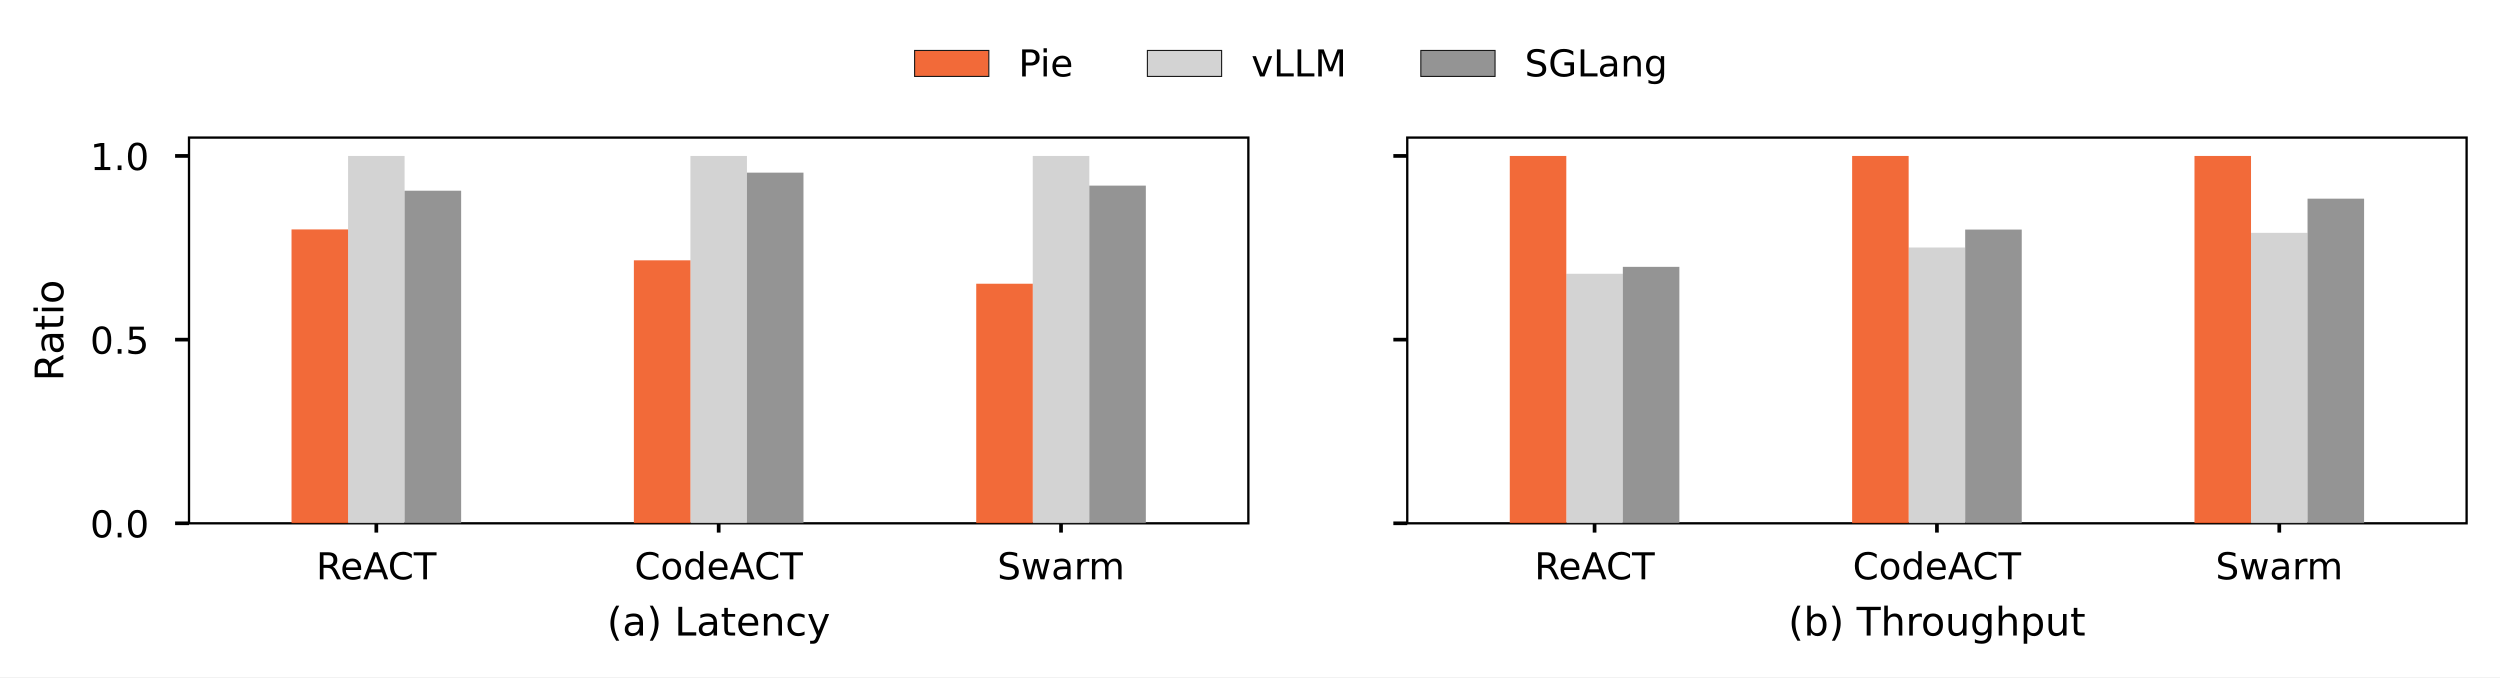
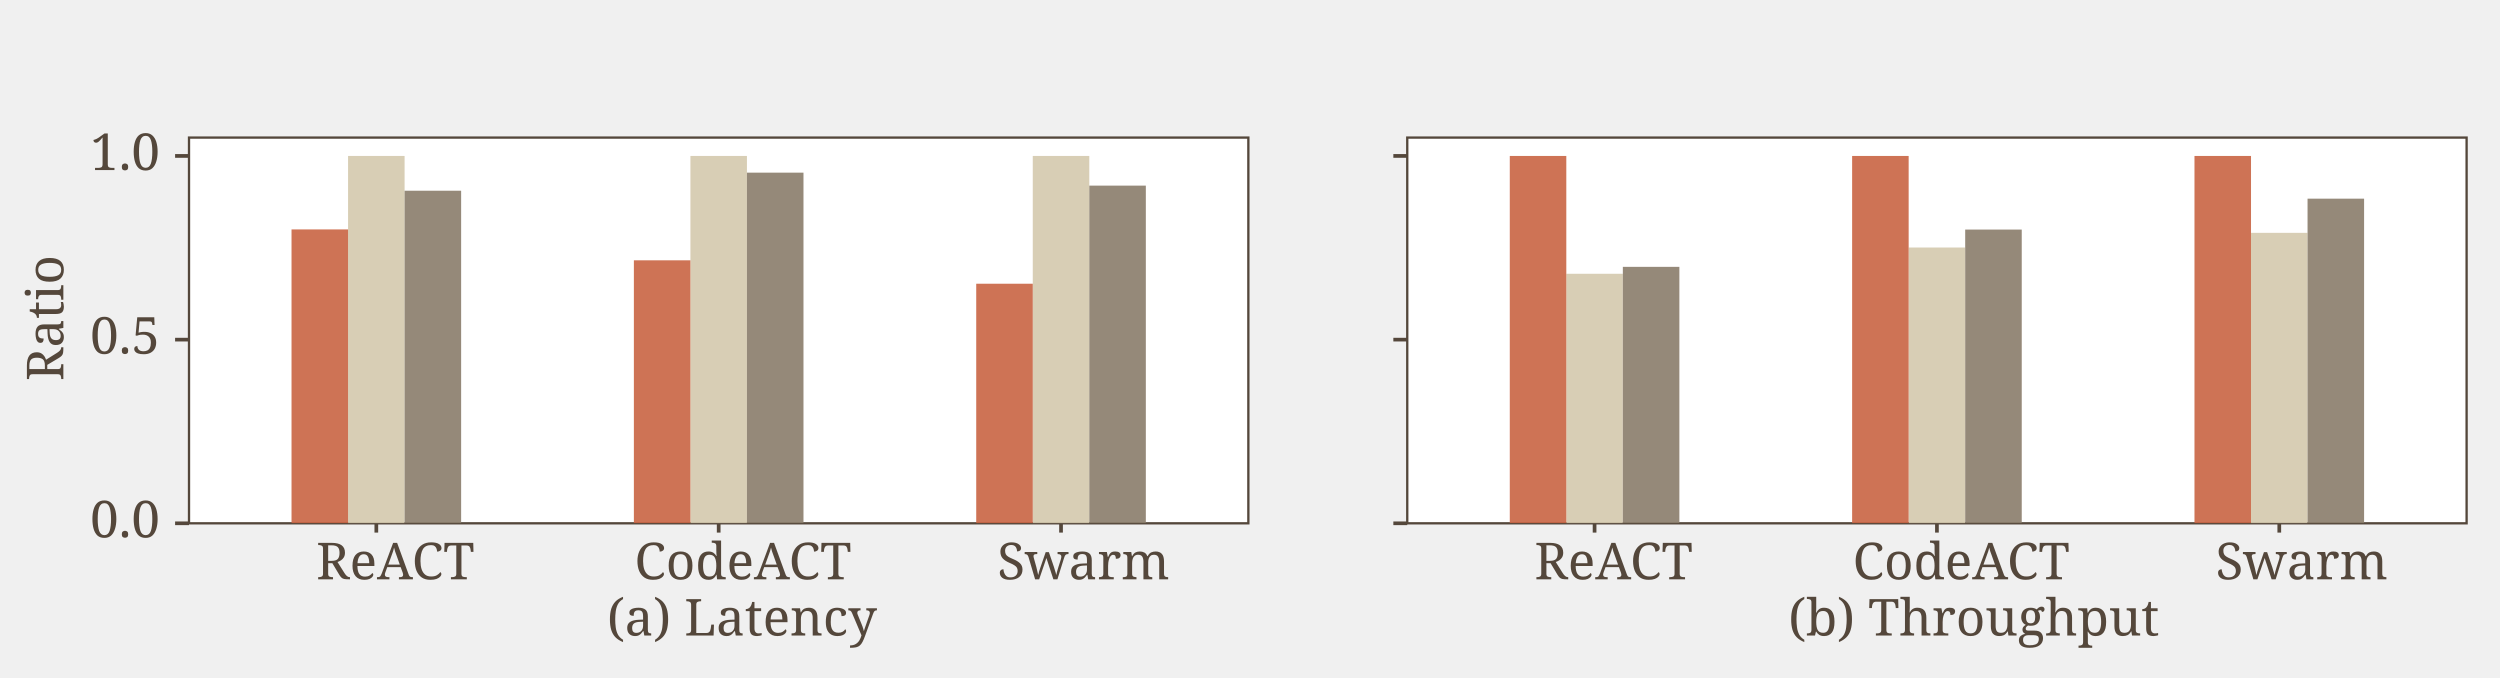
<svg xmlns="http://www.w3.org/2000/svg" xmlns:xlink="http://www.w3.org/1999/xlink" width="538.989pt" height="145.991pt" viewBox="0 0 538.989 145.991" version="1.1">
  <defs>
    <style type="text/css">*{stroke-linejoin: round; stroke-linecap: butt}</style>
  </defs>
  <g id="figure_1">
    <g id="patch_1">
-       <path d="M 0 145.991  L 538.989 145.991  L 538.989 0  L 0 0  z " style="fill: #ffffff" />
+       <path d="M 0 145.991 L 538.989 145.991 L 538.989 0 L 0 0 z " style="fill: none" />
    </g>
    <g id="axes_1">
      <g id="patch_2">
-         <path d="M 40.749 112.823  L 269.14 112.823  L 269.14 29.663  L 40.749 29.663  z " style="fill: #ffffff; stroke: #000000; stroke-width: 0.5; stroke-linejoin: miter" />
+         <path d="M 40.749 112.823  L 269.14 112.823  L 269.14 29.663  L 40.749 29.663  z " style="fill: #ffffff; stroke: #54473b; stroke-width: 0.5; stroke-linejoin: miter" />
      </g>
      <g id="matplotlib.axis_1">
        <g id="xtick_1">
          <g id="line2d_1">
            <defs>
-               <path id="mdf8845af2e" d="M 0 0  L 0 2  " style="stroke: #000000; stroke-width: 0.8" />
+               <path id="mdf8845af2e" d="M 0 0  L 0 2  " style="stroke: #54473b; stroke-width: 0.8" />
            </defs>
            <g>
-               <use xlink:href="#mdf8845af2e" x="81.134" y="112.823" style="stroke: #000000; stroke-width: 0.8" />
+               <use xlink:href="#mdf8845af2e" x="81.134" y="112.823" style="stroke: #54473b; stroke-width: 0.8" />
            </g>
          </g>
          <g id="text_1">
-             <g transform="translate(68.17128 124.9013) scale(0.08 -0.08)">
-               <defs>
-                 <path id="DejaVuSans-52" d="M 2841 2188  Q 3044 2119 3236 1894  Q 3428 1669 3622 1275  L 4263 0  L 3584 0  L 2988 1197  Q 2756 1666 2539 1819  Q 2322 1972 1947 1972  L 1259 1972  L 1259 0  L 628 0  L 628 4666  L 2053 4666  Q 2853 4666 3247 4331  Q 3641 3997 3641 3322  Q 3641 2881 3436 2590  Q 3231 2300 2841 2188  z M 1259 4147  L 1259 2491  L 2053 2491  Q 2509 2491 2742 2702  Q 2975 2913 2975 3322  Q 2975 3731 2742 3939  Q 2509 4147 2053 4147  L 1259 4147  z " transform="scale(0.015625)" />
-                 <path id="DejaVuSans-65" d="M 3597 1894  L 3597 1613  L 953 1613  Q 991 1019 1311 708  Q 1631 397 2203 397  Q 2534 397 2845 478  Q 3156 559 3463 722  L 3463 178  Q 3153 47 2828 -22  Q 2503 -91 2169 -91  Q 1331 -91 842 396  Q 353 884 353 1716  Q 353 2575 817 3079  Q 1281 3584 2069 3584  Q 2775 3584 3186 3129  Q 3597 2675 3597 1894  z M 3022 2063  Q 3016 2534 2758 2815  Q 2500 3097 2075 3097  Q 1594 3097 1305 2825  Q 1016 2553 972 2059  L 3022 2063  z " transform="scale(0.015625)" />
-                 <path id="DejaVuSans-41" d="M 2188 4044  L 1331 1722  L 3047 1722  L 2188 4044  z M 1831 4666  L 2547 4666  L 4325 0  L 3669 0  L 3244 1197  L 1141 1197  L 716 0  L 50 0  L 1831 4666  z " transform="scale(0.015625)" />
-                 <path id="DejaVuSans-43" d="M 4122 4306  L 4122 3641  Q 3803 3938 3442 4084  Q 3081 4231 2675 4231  Q 1875 4231 1450 3742  Q 1025 3253 1025 2328  Q 1025 1406 1450 917  Q 1875 428 2675 428  Q 3081 428 3442 575  Q 3803 722 4122 1019  L 4122 359  Q 3791 134 3420 21  Q 3050 -91 2638 -91  Q 1578 -91 968 557  Q 359 1206 359 2328  Q 359 3453 968 4101  Q 1578 4750 2638 4750  Q 3056 4750 3426 4639  Q 3797 4528 4122 4306  z " transform="scale(0.015625)" />
-                 <path id="DejaVuSans-54" d="M -19 4666  L 3928 4666  L 3928 4134  L 2272 4134  L 2272 0  L 1638 0  L 1638 4134  L -19 4134  L -19 4666  z " transform="scale(0.015625)" />
-               </defs>
-               <use xlink:href="#DejaVuSans-52" />
-               <use xlink:href="#DejaVuSans-65" transform="translate(64.98242 0)" />
-               <use xlink:href="#DejaVuSans-41" transform="translate(126.5059 0)" />
-               <use xlink:href="#DejaVuSans-43" transform="translate(193.1641 0)" />
-               <use xlink:href="#DejaVuSans-54" transform="translate(262.9883 0)" />
-             </g>
+             <text x="68.171" y="124.901" font-family="'IBM Plex Serif', Charter, Georgia, serif" font-size="11" fill="#54473b">ReACT</text>
          </g>
        </g>
        <g id="xtick_2">
          <g id="line2d_2">
            <g>
-               <use xlink:href="#mdf8845af2e" x="154.944" y="112.823" style="stroke: #000000; stroke-width: 0.8" />
+               <use xlink:href="#mdf8845af2e" x="154.944" y="112.823" style="stroke: #54473b; stroke-width: 0.8" />
            </g>
          </g>
          <g id="text_2">
-             <g transform="translate(136.8005 124.9013) scale(0.08 -0.08)">
-               <defs>
-                 <path id="DejaVuSans-6f" d="M 1959 3097  Q 1497 3097 1228 2736  Q 959 2375 959 1747  Q 959 1119 1226 758  Q 1494 397 1959 397  Q 2419 397 2687 759  Q 2956 1122 2956 1747  Q 2956 2369 2687 2733  Q 2419 3097 1959 3097  z M 1959 3584  Q 2709 3584 3137 3096  Q 3566 2609 3566 1747  Q 3566 888 3137 398  Q 2709 -91 1959 -91  Q 1206 -91 779 398  Q 353 888 353 1747  Q 353 2609 779 3096  Q 1206 3584 1959 3584  z " transform="scale(0.015625)" />
-                 <path id="DejaVuSans-64" d="M 2906 2969  L 2906 4863  L 3481 4863  L 3481 0  L 2906 0  L 2906 525  Q 2725 213 2448 61  Q 2172 -91 1784 -91  Q 1150 -91 751 415  Q 353 922 353 1747  Q 353 2572 751 3078  Q 1150 3584 1784 3584  Q 2172 3584 2448 3432  Q 2725 3281 2906 2969  z M 947 1747  Q 947 1113 1208 752  Q 1469 391 1925 391  Q 2381 391 2643 752  Q 2906 1113 2906 1747  Q 2906 2381 2643 2742  Q 2381 3103 1925 3103  Q 1469 3103 1208 2742  Q 947 2381 947 1747  z " transform="scale(0.015625)" />
-               </defs>
-               <use xlink:href="#DejaVuSans-43" />
-               <use xlink:href="#DejaVuSans-6f" transform="translate(69.82422 0)" />
-               <use xlink:href="#DejaVuSans-64" transform="translate(131.0059 0)" />
-               <use xlink:href="#DejaVuSans-65" transform="translate(194.4824 0)" />
-               <use xlink:href="#DejaVuSans-41" transform="translate(256.0059 0)" />
-               <use xlink:href="#DejaVuSans-43" transform="translate(322.6641 0)" />
-               <use xlink:href="#DejaVuSans-54" transform="translate(392.4883 0)" />
-             </g>
+             <text x="136.801" y="124.901" font-family="'IBM Plex Serif', Charter, Georgia, serif" font-size="11" fill="#54473b">CodeACT</text>
          </g>
        </g>
        <g id="xtick_3">
          <g id="line2d_3">
            <g>
-               <use xlink:href="#mdf8845af2e" x="228.754" y="112.823" style="stroke: #000000; stroke-width: 0.8" />
+               <use xlink:href="#mdf8845af2e" x="228.754" y="112.823" style="stroke: #54473b; stroke-width: 0.8" />
            </g>
          </g>
          <g id="text_3">
-             <g transform="translate(215.0216 124.9013) scale(0.08 -0.08)">
-               <defs>
-                 <path id="DejaVuSans-53" d="M 3425 4513  L 3425 3897  Q 3066 4069 2747 4153  Q 2428 4238 2131 4238  Q 1616 4238 1336 4038  Q 1056 3838 1056 3469  Q 1056 3159 1242 3001  Q 1428 2844 1947 2747  L 2328 2669  Q 3034 2534 3370 2195  Q 3706 1856 3706 1288  Q 3706 609 3251 259  Q 2797 -91 1919 -91  Q 1588 -91 1214 -16  Q 841 59 441 206  L 441 856  Q 825 641 1194 531  Q 1563 422 1919 422  Q 2459 422 2753 634  Q 3047 847 3047 1241  Q 3047 1584 2836 1778  Q 2625 1972 2144 2069  L 1759 2144  Q 1053 2284 737 2584  Q 422 2884 422 3419  Q 422 4038 858 4394  Q 1294 4750 2059 4750  Q 2388 4750 2728 4690  Q 3069 4631 3425 4513  z " transform="scale(0.015625)" />
-                 <path id="DejaVuSans-77" d="M 269 3500  L 844 3500  L 1563 769  L 2278 3500  L 2956 3500  L 3675 769  L 4391 3500  L 4966 3500  L 4050 0  L 3372 0  L 2619 2869  L 1863 0  L 1184 0  L 269 3500  z " transform="scale(0.015625)" />
-                 <path id="DejaVuSans-61" d="M 2194 1759  Q 1497 1759 1228 1600  Q 959 1441 959 1056  Q 959 750 1161 570  Q 1363 391 1709 391  Q 2188 391 2477 730  Q 2766 1069 2766 1631  L 2766 1759  L 2194 1759  z M 3341 1997  L 3341 0  L 2766 0  L 2766 531  Q 2569 213 2275 61  Q 1981 -91 1556 -91  Q 1019 -91 701 211  Q 384 513 384 1019  Q 384 1609 779 1909  Q 1175 2209 1959 2209  L 2766 2209  L 2766 2266  Q 2766 2663 2505 2880  Q 2244 3097 1772 3097  Q 1472 3097 1187 3025  Q 903 2953 641 2809  L 641 3341  Q 956 3463 1253 3523  Q 1550 3584 1831 3584  Q 2591 3584 2966 3190  Q 3341 2797 3341 1997  z " transform="scale(0.015625)" />
-                 <path id="DejaVuSans-72" d="M 2631 2963  Q 2534 3019 2420 3045  Q 2306 3072 2169 3072  Q 1681 3072 1420 2755  Q 1159 2438 1159 1844  L 1159 0  L 581 0  L 581 3500  L 1159 3500  L 1159 2956  Q 1341 3275 1631 3429  Q 1922 3584 2338 3584  Q 2397 3584 2469 3576  Q 2541 3569 2628 3553  L 2631 2963  z " transform="scale(0.015625)" />
-                 <path id="DejaVuSans-6d" d="M 3328 2828  Q 3544 3216 3844 3400  Q 4144 3584 4550 3584  Q 5097 3584 5394 3201  Q 5691 2819 5691 2113  L 5691 0  L 5113 0  L 5113 2094  Q 5113 2597 4934 2840  Q 4756 3084 4391 3084  Q 3944 3084 3684 2787  Q 3425 2491 3425 1978  L 3425 0  L 2847 0  L 2847 2094  Q 2847 2600 2669 2842  Q 2491 3084 2119 3084  Q 1678 3084 1418 2786  Q 1159 2488 1159 1978  L 1159 0  L 581 0  L 581 3500  L 1159 3500  L 1159 2956  Q 1356 3278 1631 3431  Q 1906 3584 2284 3584  Q 2666 3584 2933 3390  Q 3200 3197 3328 2828  z " transform="scale(0.015625)" />
-               </defs>
-               <use xlink:href="#DejaVuSans-53" />
-               <use xlink:href="#DejaVuSans-77" transform="translate(63.47656 0)" />
-               <use xlink:href="#DejaVuSans-61" transform="translate(145.2637 0)" />
-               <use xlink:href="#DejaVuSans-72" transform="translate(206.543 0)" />
-               <use xlink:href="#DejaVuSans-6d" transform="translate(245.9062 0)" />
-             </g>
+             <text x="215.022" y="124.901" font-family="'IBM Plex Serif', Charter, Georgia, serif" font-size="11" fill="#54473b">Swarm</text>
          </g>
        </g>
        <g id="text_4">
-           <g transform="translate(130.8733 137.0237) scale(0.085 -0.085)">
-             <defs>
-               <path id="DejaVuSans-28" d="M 1984 4856  Q 1566 4138 1362 3434  Q 1159 2731 1159 2009  Q 1159 1288 1364 580  Q 1569 -128 1984 -844  L 1484 -844  Q 1016 -109 783 600  Q 550 1309 550 2009  Q 550 2706 781 3412  Q 1013 4119 1484 4856  L 1984 4856  z " transform="scale(0.015625)" />
-               <path id="DejaVuSans-29" d="M 513 4856  L 1013 4856  Q 1481 4119 1714 3412  Q 1947 2706 1947 2009  Q 1947 1309 1714 600  Q 1481 -109 1013 -844  L 513 -844  Q 928 -128 1133 580  Q 1338 1288 1338 2009  Q 1338 2731 1133 3434  Q 928 4138 513 4856  z " transform="scale(0.015625)" />
-               <path id="DejaVuSans-20" transform="scale(0.015625)" />
-               <path id="DejaVuSans-4c" d="M 628 4666  L 1259 4666  L 1259 531  L 3531 531  L 3531 0  L 628 0  L 628 4666  z " transform="scale(0.015625)" />
-               <path id="DejaVuSans-74" d="M 1172 4494  L 1172 3500  L 2356 3500  L 2356 3053  L 1172 3053  L 1172 1153  Q 1172 725 1289 603  Q 1406 481 1766 481  L 2356 481  L 2356 0  L 1766 0  Q 1100 0 847 248  Q 594 497 594 1153  L 594 3053  L 172 3053  L 172 3500  L 594 3500  L 594 4494  L 1172 4494  z " transform="scale(0.015625)" />
-               <path id="DejaVuSans-6e" d="M 3513 2113  L 3513 0  L 2938 0  L 2938 2094  Q 2938 2591 2744 2837  Q 2550 3084 2163 3084  Q 1697 3084 1428 2787  Q 1159 2491 1159 1978  L 1159 0  L 581 0  L 581 3500  L 1159 3500  L 1159 2956  Q 1366 3272 1645 3428  Q 1925 3584 2291 3584  Q 2894 3584 3203 3211  Q 3513 2838 3513 2113  z " transform="scale(0.015625)" />
-               <path id="DejaVuSans-63" d="M 3122 3366  L 3122 2828  Q 2878 2963 2633 3030  Q 2388 3097 2138 3097  Q 1578 3097 1268 2742  Q 959 2388 959 1747  Q 959 1106 1268 751  Q 1578 397 2138 397  Q 2388 397 2633 464  Q 2878 531 3122 666  L 3122 134  Q 2881 22 2623 -34  Q 2366 -91 2075 -91  Q 1284 -91 818 406  Q 353 903 353 1747  Q 353 2603 823 3093  Q 1294 3584 2113 3584  Q 2378 3584 2631 3529  Q 2884 3475 3122 3366  z " transform="scale(0.015625)" />
-               <path id="DejaVuSans-79" d="M 2059 -325  Q 1816 -950 1584 -1140  Q 1353 -1331 966 -1331  L 506 -1331  L 506 -850  L 844 -850  Q 1081 -850 1212 -737  Q 1344 -625 1503 -206  L 1606 56  L 191 3500  L 800 3500  L 1894 763  L 2988 3500  L 3597 3500  L 2059 -325  z " transform="scale(0.015625)" />
-             </defs>
-             <use xlink:href="#DejaVuSans-28" />
-             <use xlink:href="#DejaVuSans-61" transform="translate(39.01367 0)" />
-             <use xlink:href="#DejaVuSans-29" transform="translate(100.293 0)" />
-             <use xlink:href="#DejaVuSans-20" transform="translate(139.3066 0)" />
-             <use xlink:href="#DejaVuSans-4c" transform="translate(171.0938 0)" />
-             <use xlink:href="#DejaVuSans-61" transform="translate(226.8066 0)" />
-             <use xlink:href="#DejaVuSans-74" transform="translate(288.0859 0)" />
-             <use xlink:href="#DejaVuSans-65" transform="translate(327.2949 0)" />
-             <use xlink:href="#DejaVuSans-6e" transform="translate(388.8184 0)" />
-             <use xlink:href="#DejaVuSans-63" transform="translate(452.1973 0)" />
-             <use xlink:href="#DejaVuSans-79" transform="translate(507.1777 0)" />
-           </g>
+           <text x="130.873" y="137.024" font-family="'IBM Plex Serif', Charter, Georgia, serif" font-size="11" fill="#54473b">(a) Latency</text>
        </g>
      </g>
      <g id="matplotlib.axis_2">
        <g id="ytick_1">
          <g id="line2d_4">
            <defs>
-               <path id="ma775007094" d="M 0 0  L -3 0  " style="stroke: #000000; stroke-width: 0.8" />
+               <path id="ma775007094" d="M 0 0  L -3 0  " style="stroke: #54473b; stroke-width: 0.8" />
            </defs>
            <g>
-               <use xlink:href="#ma775007094" x="40.749" y="112.823" style="stroke: #000000; stroke-width: 0.8" />
+               <use xlink:href="#ma775007094" x="40.749" y="112.823" style="stroke: #54473b; stroke-width: 0.8" />
            </g>
          </g>
          <g id="text_5">
-             <g transform="translate(19.42641 115.8619) scale(0.08 -0.08)">
-               <defs>
-                 <path id="DejaVuSans-30" d="M 2034 4250  Q 1547 4250 1301 3770  Q 1056 3291 1056 2328  Q 1056 1369 1301 889  Q 1547 409 2034 409  Q 2525 409 2770 889  Q 3016 1369 3016 2328  Q 3016 3291 2770 3770  Q 2525 4250 2034 4250  z M 2034 4750  Q 2819 4750 3233 4129  Q 3647 3509 3647 2328  Q 3647 1150 3233 529  Q 2819 -91 2034 -91  Q 1250 -91 836 529  Q 422 1150 422 2328  Q 422 3509 836 4129  Q 1250 4750 2034 4750  z " transform="scale(0.015625)" />
-                 <path id="DejaVuSans-2e" d="M 684 794  L 1344 794  L 1344 0  L 684 0  L 684 794  z " transform="scale(0.015625)" />
-               </defs>
-               <use xlink:href="#DejaVuSans-30" />
-               <use xlink:href="#DejaVuSans-2e" transform="translate(63.62305 0)" />
-               <use xlink:href="#DejaVuSans-30" transform="translate(95.41016 0)" />
-             </g>
+             <text x="19.426" y="115.862" font-family="'IBM Plex Serif', Charter, Georgia, serif" font-size="11" fill="#54473b">0.0</text>
          </g>
        </g>
        <g id="ytick_2">
          <g id="line2d_5">
            <g>
-               <use xlink:href="#ma775007094" x="40.749" y="73.222" style="stroke: #000000; stroke-width: 0.8" />
+               <use xlink:href="#ma775007094" x="40.749" y="73.222" style="stroke: #54473b; stroke-width: 0.8" />
            </g>
          </g>
          <g id="text_6">
-             <g transform="translate(19.42641 76.26188) scale(0.08 -0.08)">
-               <defs>
-                 <path id="DejaVuSans-35" d="M 691 4666  L 3169 4666  L 3169 4134  L 1269 4134  L 1269 2991  Q 1406 3038 1543 3061  Q 1681 3084 1819 3084  Q 2600 3084 3056 2656  Q 3513 2228 3513 1497  Q 3513 744 3044 326  Q 2575 -91 1722 -91  Q 1428 -91 1123 -41  Q 819 9 494 109  L 494 744  Q 775 591 1075 516  Q 1375 441 1709 441  Q 2250 441 2565 725  Q 2881 1009 2881 1497  Q 2881 1984 2565 2268  Q 2250 2553 1709 2553  Q 1456 2553 1204 2497  Q 953 2441 691 2322  L 691 4666  z " transform="scale(0.015625)" />
-               </defs>
-               <use xlink:href="#DejaVuSans-30" />
-               <use xlink:href="#DejaVuSans-2e" transform="translate(63.62305 0)" />
-               <use xlink:href="#DejaVuSans-35" transform="translate(95.41016 0)" />
-             </g>
+             <text x="19.426" y="76.262" font-family="'IBM Plex Serif', Charter, Georgia, serif" font-size="11" fill="#54473b">0.5</text>
          </g>
        </g>
        <g id="ytick_3">
          <g id="line2d_6">
            <g>
-               <use xlink:href="#ma775007094" x="40.749" y="33.623" style="stroke: #000000; stroke-width: 0.8" />
+               <use xlink:href="#ma775007094" x="40.749" y="33.623" style="stroke: #54473b; stroke-width: 0.8" />
            </g>
          </g>
          <g id="text_7">
-             <g transform="translate(19.42641 36.66188) scale(0.08 -0.08)">
-               <defs>
-                 <path id="DejaVuSans-31" d="M 794 531  L 1825 531  L 1825 4091  L 703 3866  L 703 4441  L 1819 4666  L 2450 4666  L 2450 531  L 3481 531  L 3481 0  L 794 0  L 794 531  z " transform="scale(0.015625)" />
-               </defs>
-               <use xlink:href="#DejaVuSans-31" />
-               <use xlink:href="#DejaVuSans-2e" transform="translate(63.62305 0)" />
-               <use xlink:href="#DejaVuSans-30" transform="translate(95.41016 0)" />
-             </g>
+             <text x="19.426" y="36.662" font-family="'IBM Plex Serif', Charter, Georgia, serif" font-size="11" fill="#54473b">1.0</text>
          </g>
        </g>
        <g id="text_8">
-           <g transform="translate(13.65867 82.15172) rotate(-90) scale(0.085 -0.085)">
-             <defs>
-               <path id="DejaVuSans-69" d="M 603 3500  L 1178 3500  L 1178 0  L 603 0  L 603 3500  z M 603 4863  L 1178 4863  L 1178 4134  L 603 4134  L 603 4863  z " transform="scale(0.015625)" />
-             </defs>
-             <use xlink:href="#DejaVuSans-52" />
-             <use xlink:href="#DejaVuSans-61" transform="translate(67.23242 0)" />
-             <use xlink:href="#DejaVuSans-74" transform="translate(128.5117 0)" />
-             <use xlink:href="#DejaVuSans-69" transform="translate(167.7207 0)" />
-             <use xlink:href="#DejaVuSans-6f" transform="translate(195.5039 0)" />
-           </g>
+           <text x="13.659" y="82.152" transform="rotate(-90 13.65867 82.15172)" font-family="'IBM Plex Serif', Charter, Georgia, serif" font-size="11" fill="#54473b">Ratio</text>
        </g>
      </g>
      <g id="patch_3">
-         <path d="M 75.04 112.823  L 87.229 112.823  L 87.229 33.623  L 75.04 33.623  z " clip-path="url(#p82345b203c)" style="fill: #cecece; opacity: 0.9" />
+         <path d="M 75.04 112.823  L 87.229 112.823  L 87.229 33.623  L 75.04 33.623  z " clip-path="url(#p82345b203c)" style="fill: #d4c9ad; opacity: 0.9" />
      </g>
      <g id="patch_4">
-         <path d="M 87.229 112.823  L 99.418 112.823  L 99.418 41.118  L 87.229 41.118  z " clip-path="url(#p82345b203c)" style="fill: #888888; opacity: 0.9" />
+         <path d="M 87.229 112.823  L 99.418 112.823  L 99.418 41.118  L 87.229 41.118  z " clip-path="url(#p82345b203c)" style="fill: #8a7c6a; opacity: 0.9" />
      </g>
      <g id="patch_5">
-         <path d="M 148.85 112.823  L 161.039 112.823  L 161.039 33.623  L 148.85 33.623  z " clip-path="url(#p82345b203c)" style="fill: #cecece; opacity: 0.9" />
+         <path d="M 148.85 112.823  L 161.039 112.823  L 161.039 33.623  L 148.85 33.623  z " clip-path="url(#p82345b203c)" style="fill: #d4c9ad; opacity: 0.9" />
      </g>
      <g id="patch_6">
-         <path d="M 161.039 112.823  L 173.227 112.823  L 173.227 37.222  L 161.039 37.222  z " clip-path="url(#p82345b203c)" style="fill: #888888; opacity: 0.9" />
+         <path d="M 161.039 112.823  L 173.227 112.823  L 173.227 37.222  L 161.039 37.222  z " clip-path="url(#p82345b203c)" style="fill: #8a7c6a; opacity: 0.9" />
      </g>
      <g id="patch_7">
-         <path d="M 222.66 112.823  L 234.848 112.823  L 234.848 33.623  L 222.66 33.623  z " clip-path="url(#p82345b203c)" style="fill: #cecece; opacity: 0.9" />
+         <path d="M 222.66 112.823  L 234.848 112.823  L 234.848 33.623  L 222.66 33.623  z " clip-path="url(#p82345b203c)" style="fill: #d4c9ad; opacity: 0.9" />
      </g>
      <g id="patch_8">
-         <path d="M 234.848 112.823  L 247.037 112.823  L 247.037 40.018  L 234.848 40.018  z " clip-path="url(#p82345b203c)" style="fill: #888888; opacity: 0.9" />
+         <path d="M 234.848 112.823  L 247.037 112.823  L 247.037 40.018  L 234.848 40.018  z " clip-path="url(#p82345b203c)" style="fill: #8a7c6a; opacity: 0.9" />
      </g>
      <g id="patch_9">
-         <path d="M 62.851 112.823  L 75.04 112.823  L 75.04 49.462  L 62.851 49.462  z " clip-path="url(#p82345b203c)" style="fill: #f15a24; opacity: 0.9" />
+         <path d="M 62.851 112.823  L 75.04 112.823  L 75.04 49.462  L 62.851 49.462  z " clip-path="url(#p82345b203c)" style="fill: #c96442; opacity: 0.9" />
      </g>
      <g id="patch_10">
-         <path d="M 136.661 112.823  L 148.85 112.823  L 148.85 56.123  L 136.661 56.123  z " clip-path="url(#p82345b203c)" style="fill: #f15a24; opacity: 0.9" />
+         <path d="M 136.661 112.823  L 148.85 112.823  L 148.85 56.123  L 136.661 56.123  z " clip-path="url(#p82345b203c)" style="fill: #c96442; opacity: 0.9" />
      </g>
      <g id="patch_11">
-         <path d="M 210.471 112.823  L 222.66 112.823  L 222.66 61.17  L 210.471 61.17  z " clip-path="url(#p82345b203c)" style="fill: #f15a24; opacity: 0.9" />
+         <path d="M 210.471 112.823  L 222.66 112.823  L 222.66 61.17  L 210.471 61.17  z " clip-path="url(#p82345b203c)" style="fill: #c96442; opacity: 0.9" />
      </g>
    </g>
    <g id="axes_2">
      <g id="patch_12">
-         <path d="M 303.398 112.823  L 531.789 112.823  L 531.789 29.663  L 303.398 29.663  z " style="fill: #ffffff; stroke: #000000; stroke-width: 0.5; stroke-linejoin: miter" />
+         <path d="M 303.398 112.823  L 531.789 112.823  L 531.789 29.663  L 303.398 29.663  z " style="fill: #ffffff; stroke: #54473b; stroke-width: 0.5; stroke-linejoin: miter" />
      </g>
      <g id="matplotlib.axis_3">
        <g id="xtick_4">
          <g id="line2d_7">
            <g>
-               <use xlink:href="#mdf8845af2e" x="343.784" y="112.823" style="stroke: #000000; stroke-width: 0.8" />
+               <use xlink:href="#mdf8845af2e" x="343.784" y="112.823" style="stroke: #54473b; stroke-width: 0.8" />
            </g>
          </g>
          <g id="text_9">
-             <g transform="translate(330.8206 124.9013) scale(0.08 -0.08)">
-               <use xlink:href="#DejaVuSans-52" />
-               <use xlink:href="#DejaVuSans-65" transform="translate(64.98242 0)" />
-               <use xlink:href="#DejaVuSans-41" transform="translate(126.5059 0)" />
-               <use xlink:href="#DejaVuSans-43" transform="translate(193.1641 0)" />
-               <use xlink:href="#DejaVuSans-54" transform="translate(262.9883 0)" />
-             </g>
+             <text x="330.821" y="124.901" font-family="'IBM Plex Serif', Charter, Georgia, serif" font-size="11" fill="#54473b">ReACT</text>
          </g>
        </g>
        <g id="xtick_5">
          <g id="line2d_8">
            <g>
-               <use xlink:href="#mdf8845af2e" x="417.594" y="112.823" style="stroke: #000000; stroke-width: 0.8" />
+               <use xlink:href="#mdf8845af2e" x="417.594" y="112.823" style="stroke: #54473b; stroke-width: 0.8" />
            </g>
          </g>
          <g id="text_10">
-             <g transform="translate(399.4498 124.9013) scale(0.08 -0.08)">
-               <use xlink:href="#DejaVuSans-43" />
-               <use xlink:href="#DejaVuSans-6f" transform="translate(69.82422 0)" />
-               <use xlink:href="#DejaVuSans-64" transform="translate(131.0059 0)" />
-               <use xlink:href="#DejaVuSans-65" transform="translate(194.4824 0)" />
-               <use xlink:href="#DejaVuSans-41" transform="translate(256.0059 0)" />
-               <use xlink:href="#DejaVuSans-43" transform="translate(322.6641 0)" />
-               <use xlink:href="#DejaVuSans-54" transform="translate(392.4883 0)" />
-             </g>
+             <text x="399.45" y="124.901" font-family="'IBM Plex Serif', Charter, Georgia, serif" font-size="11" fill="#54473b">CodeACT</text>
          </g>
        </g>
        <g id="xtick_6">
          <g id="line2d_9">
            <g>
-               <use xlink:href="#mdf8845af2e" x="491.403" y="112.823" style="stroke: #000000; stroke-width: 0.8" />
+               <use xlink:href="#mdf8845af2e" x="491.403" y="112.823" style="stroke: #54473b; stroke-width: 0.8" />
            </g>
          </g>
          <g id="text_11">
-             <g transform="translate(477.6709 124.9013) scale(0.08 -0.08)">
-               <use xlink:href="#DejaVuSans-53" />
-               <use xlink:href="#DejaVuSans-77" transform="translate(63.47656 0)" />
-               <use xlink:href="#DejaVuSans-61" transform="translate(145.2637 0)" />
-               <use xlink:href="#DejaVuSans-72" transform="translate(206.543 0)" />
-               <use xlink:href="#DejaVuSans-6d" transform="translate(245.9062 0)" />
-             </g>
+             <text x="477.671" y="124.901" font-family="'IBM Plex Serif', Charter, Georgia, serif" font-size="11" fill="#54473b">Swarm</text>
          </g>
        </g>
        <g id="text_12">
-           <g transform="translate(385.5446 137.0237) scale(0.085 -0.085)">
-             <defs>
-               <path id="DejaVuSans-62" d="M 3116 1747  Q 3116 2381 2855 2742  Q 2594 3103 2138 3103  Q 1681 3103 1420 2742  Q 1159 2381 1159 1747  Q 1159 1113 1420 752  Q 1681 391 2138 391  Q 2594 391 2855 752  Q 3116 1113 3116 1747  z M 1159 2969  Q 1341 3281 1617 3432  Q 1894 3584 2278 3584  Q 2916 3584 3314 3078  Q 3713 2572 3713 1747  Q 3713 922 3314 415  Q 2916 -91 2278 -91  Q 1894 -91 1617 61  Q 1341 213 1159 525  L 1159 0  L 581 0  L 581 4863  L 1159 4863  L 1159 2969  z " transform="scale(0.015625)" />
-               <path id="DejaVuSans-68" d="M 3513 2113  L 3513 0  L 2938 0  L 2938 2094  Q 2938 2591 2744 2837  Q 2550 3084 2163 3084  Q 1697 3084 1428 2787  Q 1159 2491 1159 1978  L 1159 0  L 581 0  L 581 4863  L 1159 4863  L 1159 2956  Q 1366 3272 1645 3428  Q 1925 3584 2291 3584  Q 2894 3584 3203 3211  Q 3513 2838 3513 2113  z " transform="scale(0.015625)" />
-               <path id="DejaVuSans-75" d="M 544 1381  L 544 3500  L 1119 3500  L 1119 1403  Q 1119 906 1312 657  Q 1506 409 1894 409  Q 2359 409 2629 706  Q 2900 1003 2900 1516  L 2900 3500  L 3475 3500  L 3475 0  L 2900 0  L 2900 538  Q 2691 219 2414 64  Q 2138 -91 1772 -91  Q 1169 -91 856 284  Q 544 659 544 1381  z M 1991 3584  L 1991 3584  z " transform="scale(0.015625)" />
-               <path id="DejaVuSans-67" d="M 2906 1791  Q 2906 2416 2648 2759  Q 2391 3103 1925 3103  Q 1463 3103 1205 2759  Q 947 2416 947 1791  Q 947 1169 1205 825  Q 1463 481 1925 481  Q 2391 481 2648 825  Q 2906 1169 2906 1791  z M 3481 434  Q 3481 -459 3084 -895  Q 2688 -1331 1869 -1331  Q 1566 -1331 1297 -1286  Q 1028 -1241 775 -1147  L 775 -588  Q 1028 -725 1275 -790  Q 1522 -856 1778 -856  Q 2344 -856 2625 -561  Q 2906 -266 2906 331  L 2906 616  Q 2728 306 2450 153  Q 2172 0 1784 0  Q 1141 0 747 490  Q 353 981 353 1791  Q 353 2603 747 3093  Q 1141 3584 1784 3584  Q 2172 3584 2450 3431  Q 2728 3278 2906 2969  L 2906 3500  L 3481 3500  L 3481 434  z " transform="scale(0.015625)" />
-               <path id="DejaVuSans-70" d="M 1159 525  L 1159 -1331  L 581 -1331  L 581 3500  L 1159 3500  L 1159 2969  Q 1341 3281 1617 3432  Q 1894 3584 2278 3584  Q 2916 3584 3314 3078  Q 3713 2572 3713 1747  Q 3713 922 3314 415  Q 2916 -91 2278 -91  Q 1894 -91 1617 61  Q 1341 213 1159 525  z M 3116 1747  Q 3116 2381 2855 2742  Q 2594 3103 2138 3103  Q 1681 3103 1420 2742  Q 1159 2381 1159 1747  Q 1159 1113 1420 752  Q 1681 391 2138 391  Q 2594 391 2855 752  Q 3116 1113 3116 1747  z " transform="scale(0.015625)" />
-             </defs>
-             <use xlink:href="#DejaVuSans-28" />
-             <use xlink:href="#DejaVuSans-62" transform="translate(39.01367 0)" />
-             <use xlink:href="#DejaVuSans-29" transform="translate(102.4902 0)" />
-             <use xlink:href="#DejaVuSans-20" transform="translate(141.5039 0)" />
-             <use xlink:href="#DejaVuSans-54" transform="translate(173.291 0)" />
-             <use xlink:href="#DejaVuSans-68" transform="translate(234.375 0)" />
-             <use xlink:href="#DejaVuSans-72" transform="translate(297.7539 0)" />
-             <use xlink:href="#DejaVuSans-6f" transform="translate(336.6172 0)" />
-             <use xlink:href="#DejaVuSans-75" transform="translate(397.7988 0)" />
-             <use xlink:href="#DejaVuSans-67" transform="translate(461.1777 0)" />
-             <use xlink:href="#DejaVuSans-68" transform="translate(524.6543 0)" />
-             <use xlink:href="#DejaVuSans-70" transform="translate(588.0332 0)" />
-             <use xlink:href="#DejaVuSans-75" transform="translate(651.5098 0)" />
-             <use xlink:href="#DejaVuSans-74" transform="translate(714.8887 0)" />
-           </g>
+           <text x="385.545" y="137.024" font-family="'IBM Plex Serif', Charter, Georgia, serif" font-size="11" fill="#54473b">(b) Throughput</text>
        </g>
      </g>
      <g id="matplotlib.axis_4">
        <g id="ytick_4">
          <g id="line2d_10">
            <g>
-               <use xlink:href="#ma775007094" x="303.398" y="112.823" style="stroke: #000000; stroke-width: 0.8" />
+               <use xlink:href="#ma775007094" x="303.398" y="112.823" style="stroke: #54473b; stroke-width: 0.8" />
            </g>
          </g>
        </g>
        <g id="ytick_5">
          <g id="line2d_11">
            <g>
-               <use xlink:href="#ma775007094" x="303.398" y="73.222" style="stroke: #000000; stroke-width: 0.8" />
+               <use xlink:href="#ma775007094" x="303.398" y="73.222" style="stroke: #54473b; stroke-width: 0.8" />
            </g>
          </g>
        </g>
        <g id="ytick_6">
          <g id="line2d_12">
            <g>
-               <use xlink:href="#ma775007094" x="303.398" y="33.623" style="stroke: #000000; stroke-width: 0.8" />
+               <use xlink:href="#ma775007094" x="303.398" y="33.623" style="stroke: #54473b; stroke-width: 0.8" />
            </g>
          </g>
        </g>
      </g>
      <g id="patch_13">
-         <path d="M 337.689 112.823  L 349.878 112.823  L 349.878 59.026  L 337.689 59.026  z " clip-path="url(#pd76a312ba9)" style="fill: #cecece; opacity: 0.9" />
+         <path d="M 337.689 112.823  L 349.878 112.823  L 349.878 59.026  L 337.689 59.026  z " clip-path="url(#pd76a312ba9)" style="fill: #d4c9ad; opacity: 0.9" />
      </g>
      <g id="patch_14">
-         <path d="M 349.878 112.823  L 362.067 112.823  L 362.067 57.532  L 349.878 57.532  z " clip-path="url(#pd76a312ba9)" style="fill: #888888; opacity: 0.9" />
+         <path d="M 349.878 112.823  L 362.067 112.823  L 362.067 57.532  L 349.878 57.532  z " clip-path="url(#pd76a312ba9)" style="fill: #8a7c6a; opacity: 0.9" />
      </g>
      <g id="patch_15">
-         <path d="M 411.499 112.823  L 423.688 112.823  L 423.688 53.363  L 411.499 53.363  z " clip-path="url(#pd76a312ba9)" style="fill: #cecece; opacity: 0.9" />
+         <path d="M 411.499 112.823  L 423.688 112.823  L 423.688 53.363  L 411.499 53.363  z " clip-path="url(#pd76a312ba9)" style="fill: #d4c9ad; opacity: 0.9" />
      </g>
      <g id="patch_16">
-         <path d="M 423.688 112.823  L 435.877 112.823  L 435.877 49.494  L 423.688 49.494  z " clip-path="url(#pd76a312ba9)" style="fill: #888888; opacity: 0.9" />
+         <path d="M 423.688 112.823  L 435.877 112.823  L 435.877 49.494  L 423.688 49.494  z " clip-path="url(#pd76a312ba9)" style="fill: #8a7c6a; opacity: 0.9" />
      </g>
      <g id="patch_17">
-         <path d="M 485.309 112.823  L 497.498 112.823  L 497.498 50.199  L 485.309 50.199  z " clip-path="url(#pd76a312ba9)" style="fill: #cecece; opacity: 0.9" />
+         <path d="M 485.309 112.823  L 497.498 112.823  L 497.498 50.199  L 485.309 50.199  z " clip-path="url(#pd76a312ba9)" style="fill: #d4c9ad; opacity: 0.9" />
      </g>
      <g id="patch_18">
-         <path d="M 497.498 112.823  L 509.687 112.823  L 509.687 42.832  L 497.498 42.832  z " clip-path="url(#pd76a312ba9)" style="fill: #888888; opacity: 0.9" />
+         <path d="M 497.498 112.823  L 509.687 112.823  L 509.687 42.832  L 497.498 42.832  z " clip-path="url(#pd76a312ba9)" style="fill: #8a7c6a; opacity: 0.9" />
      </g>
      <g id="patch_19">
-         <path d="M 325.501 112.823  L 337.689 112.823  L 337.689 33.623  L 325.501 33.623  z " clip-path="url(#pd76a312ba9)" style="fill: #f15a24; opacity: 0.9" />
+         <path d="M 325.501 112.823  L 337.689 112.823  L 337.689 33.623  L 325.501 33.623  z " clip-path="url(#pd76a312ba9)" style="fill: #c96442; opacity: 0.9" />
      </g>
      <g id="patch_20">
-         <path d="M 399.31 112.823  L 411.499 112.823  L 411.499 33.623  L 399.31 33.623  z " clip-path="url(#pd76a312ba9)" style="fill: #f15a24; opacity: 0.9" />
+         <path d="M 399.31 112.823  L 411.499 112.823  L 411.499 33.623  L 399.31 33.623  z " clip-path="url(#pd76a312ba9)" style="fill: #c96442; opacity: 0.9" />
      </g>
      <g id="patch_21">
-         <path d="M 473.12 112.823  L 485.309 112.823  L 485.309 33.623  L 473.12 33.623  z " clip-path="url(#pd76a312ba9)" style="fill: #f15a24; opacity: 0.9" />
-       </g>
-     </g>
-     <g id="legend_1">
-       <g id="patch_22">
-         <path d="M 197.185 16.479  L 213.185 16.479  L 213.185 10.879  L 197.185 10.879  z " style="fill: #f15a24; opacity: 0.9; stroke: #000000; stroke-width: 0.24; stroke-linejoin: miter" />
-       </g>
-       <g id="text_13">
-         <g transform="translate(219.5852 16.47875) scale(0.08 -0.08)">
-           <defs>
-             <path id="DejaVuSans-50" d="M 1259 4147  L 1259 2394  L 2053 2394  Q 2494 2394 2734 2622  Q 2975 2850 2975 3272  Q 2975 3691 2734 3919  Q 2494 4147 2053 4147  L 1259 4147  z M 628 4666  L 2053 4666  Q 2838 4666 3239 4311  Q 3641 3956 3641 3272  Q 3641 2581 3239 2228  Q 2838 1875 2053 1875  L 1259 1875  L 1259 0  L 628 0  L 628 4666  z " transform="scale(0.015625)" />
-           </defs>
-           <use xlink:href="#DejaVuSans-50" />
-           <use xlink:href="#DejaVuSans-69" transform="translate(58.05273 0)" />
-           <use xlink:href="#DejaVuSans-65" transform="translate(85.83594 0)" />
-         </g>
-       </g>
-       <g id="patch_23">
-         <path d="M 247.374 16.479  L 263.374 16.479  L 263.374 10.879  L 247.374 10.879  z " style="fill: #cecece; opacity: 0.9; stroke: #000000; stroke-width: 0.24; stroke-linejoin: miter" />
-       </g>
-       <g id="text_14">
-         <g transform="translate(269.7739 16.47875) scale(0.08 -0.08)">
-           <defs>
-             <path id="DejaVuSans-76" d="M 191 3500  L 800 3500  L 1894 563  L 2988 3500  L 3597 3500  L 2284 0  L 1503 0  L 191 3500  z " transform="scale(0.015625)" />
-             <path id="DejaVuSans-4d" d="M 628 4666  L 1569 4666  L 2759 1491  L 3956 4666  L 4897 4666  L 4897 0  L 4281 0  L 4281 4097  L 3078 897  L 2444 897  L 1241 4097  L 1241 0  L 628 0  L 628 4666  z " transform="scale(0.015625)" />
-           </defs>
-           <use xlink:href="#DejaVuSans-76" />
-           <use xlink:href="#DejaVuSans-4c" transform="translate(59.17969 0)" />
-           <use xlink:href="#DejaVuSans-4c" transform="translate(114.8926 0)" />
-           <use xlink:href="#DejaVuSans-4d" transform="translate(170.6055 0)" />
-         </g>
-       </g>
-       <g id="patch_24">
-         <path d="M 306.326 16.479  L 322.326 16.479  L 322.326 10.879  L 306.326 10.879  z " style="fill: #888888; opacity: 0.9; stroke: #000000; stroke-width: 0.24; stroke-linejoin: miter" />
-       </g>
-       <g id="text_15">
-         <g transform="translate(328.7264 16.47875) scale(0.08 -0.08)">
-           <defs>
-             <path id="DejaVuSans-47" d="M 3809 666  L 3809 1919  L 2778 1919  L 2778 2438  L 4434 2438  L 4434 434  Q 4069 175 3628 42  Q 3188 -91 2688 -91  Q 1594 -91 976 548  Q 359 1188 359 2328  Q 359 3472 976 4111  Q 1594 4750 2688 4750  Q 3144 4750 3555 4637  Q 3966 4525 4313 4306  L 4313 3634  Q 3963 3931 3569 4081  Q 3175 4231 2741 4231  Q 1884 4231 1454 3753  Q 1025 3275 1025 2328  Q 1025 1384 1454 906  Q 1884 428 2741 428  Q 3075 428 3337 486  Q 3600 544 3809 666  z " transform="scale(0.015625)" />
-           </defs>
-           <use xlink:href="#DejaVuSans-53" />
-           <use xlink:href="#DejaVuSans-47" transform="translate(63.47656 0)" />
-           <use xlink:href="#DejaVuSans-4c" transform="translate(140.9668 0)" />
-           <use xlink:href="#DejaVuSans-61" transform="translate(196.6797 0)" />
-           <use xlink:href="#DejaVuSans-6e" transform="translate(257.959 0)" />
-           <use xlink:href="#DejaVuSans-67" transform="translate(321.3379 0)" />
-         </g>
+         <path d="M 473.12 112.823  L 485.309 112.823  L 485.309 33.623  L 473.12 33.623  z " clip-path="url(#pd76a312ba9)" style="fill: #c96442; opacity: 0.9" />
      </g>
    </g>
  </g>
  <defs>
    <clipPath id="p82345b203c">
      <rect x="40.749" y="29.663" width="228.391" height="83.16" />
    </clipPath>
    <clipPath id="pd76a312ba9">
      <rect x="303.398" y="29.663" width="228.391" height="83.16" />
    </clipPath>
  </defs>
</svg>
